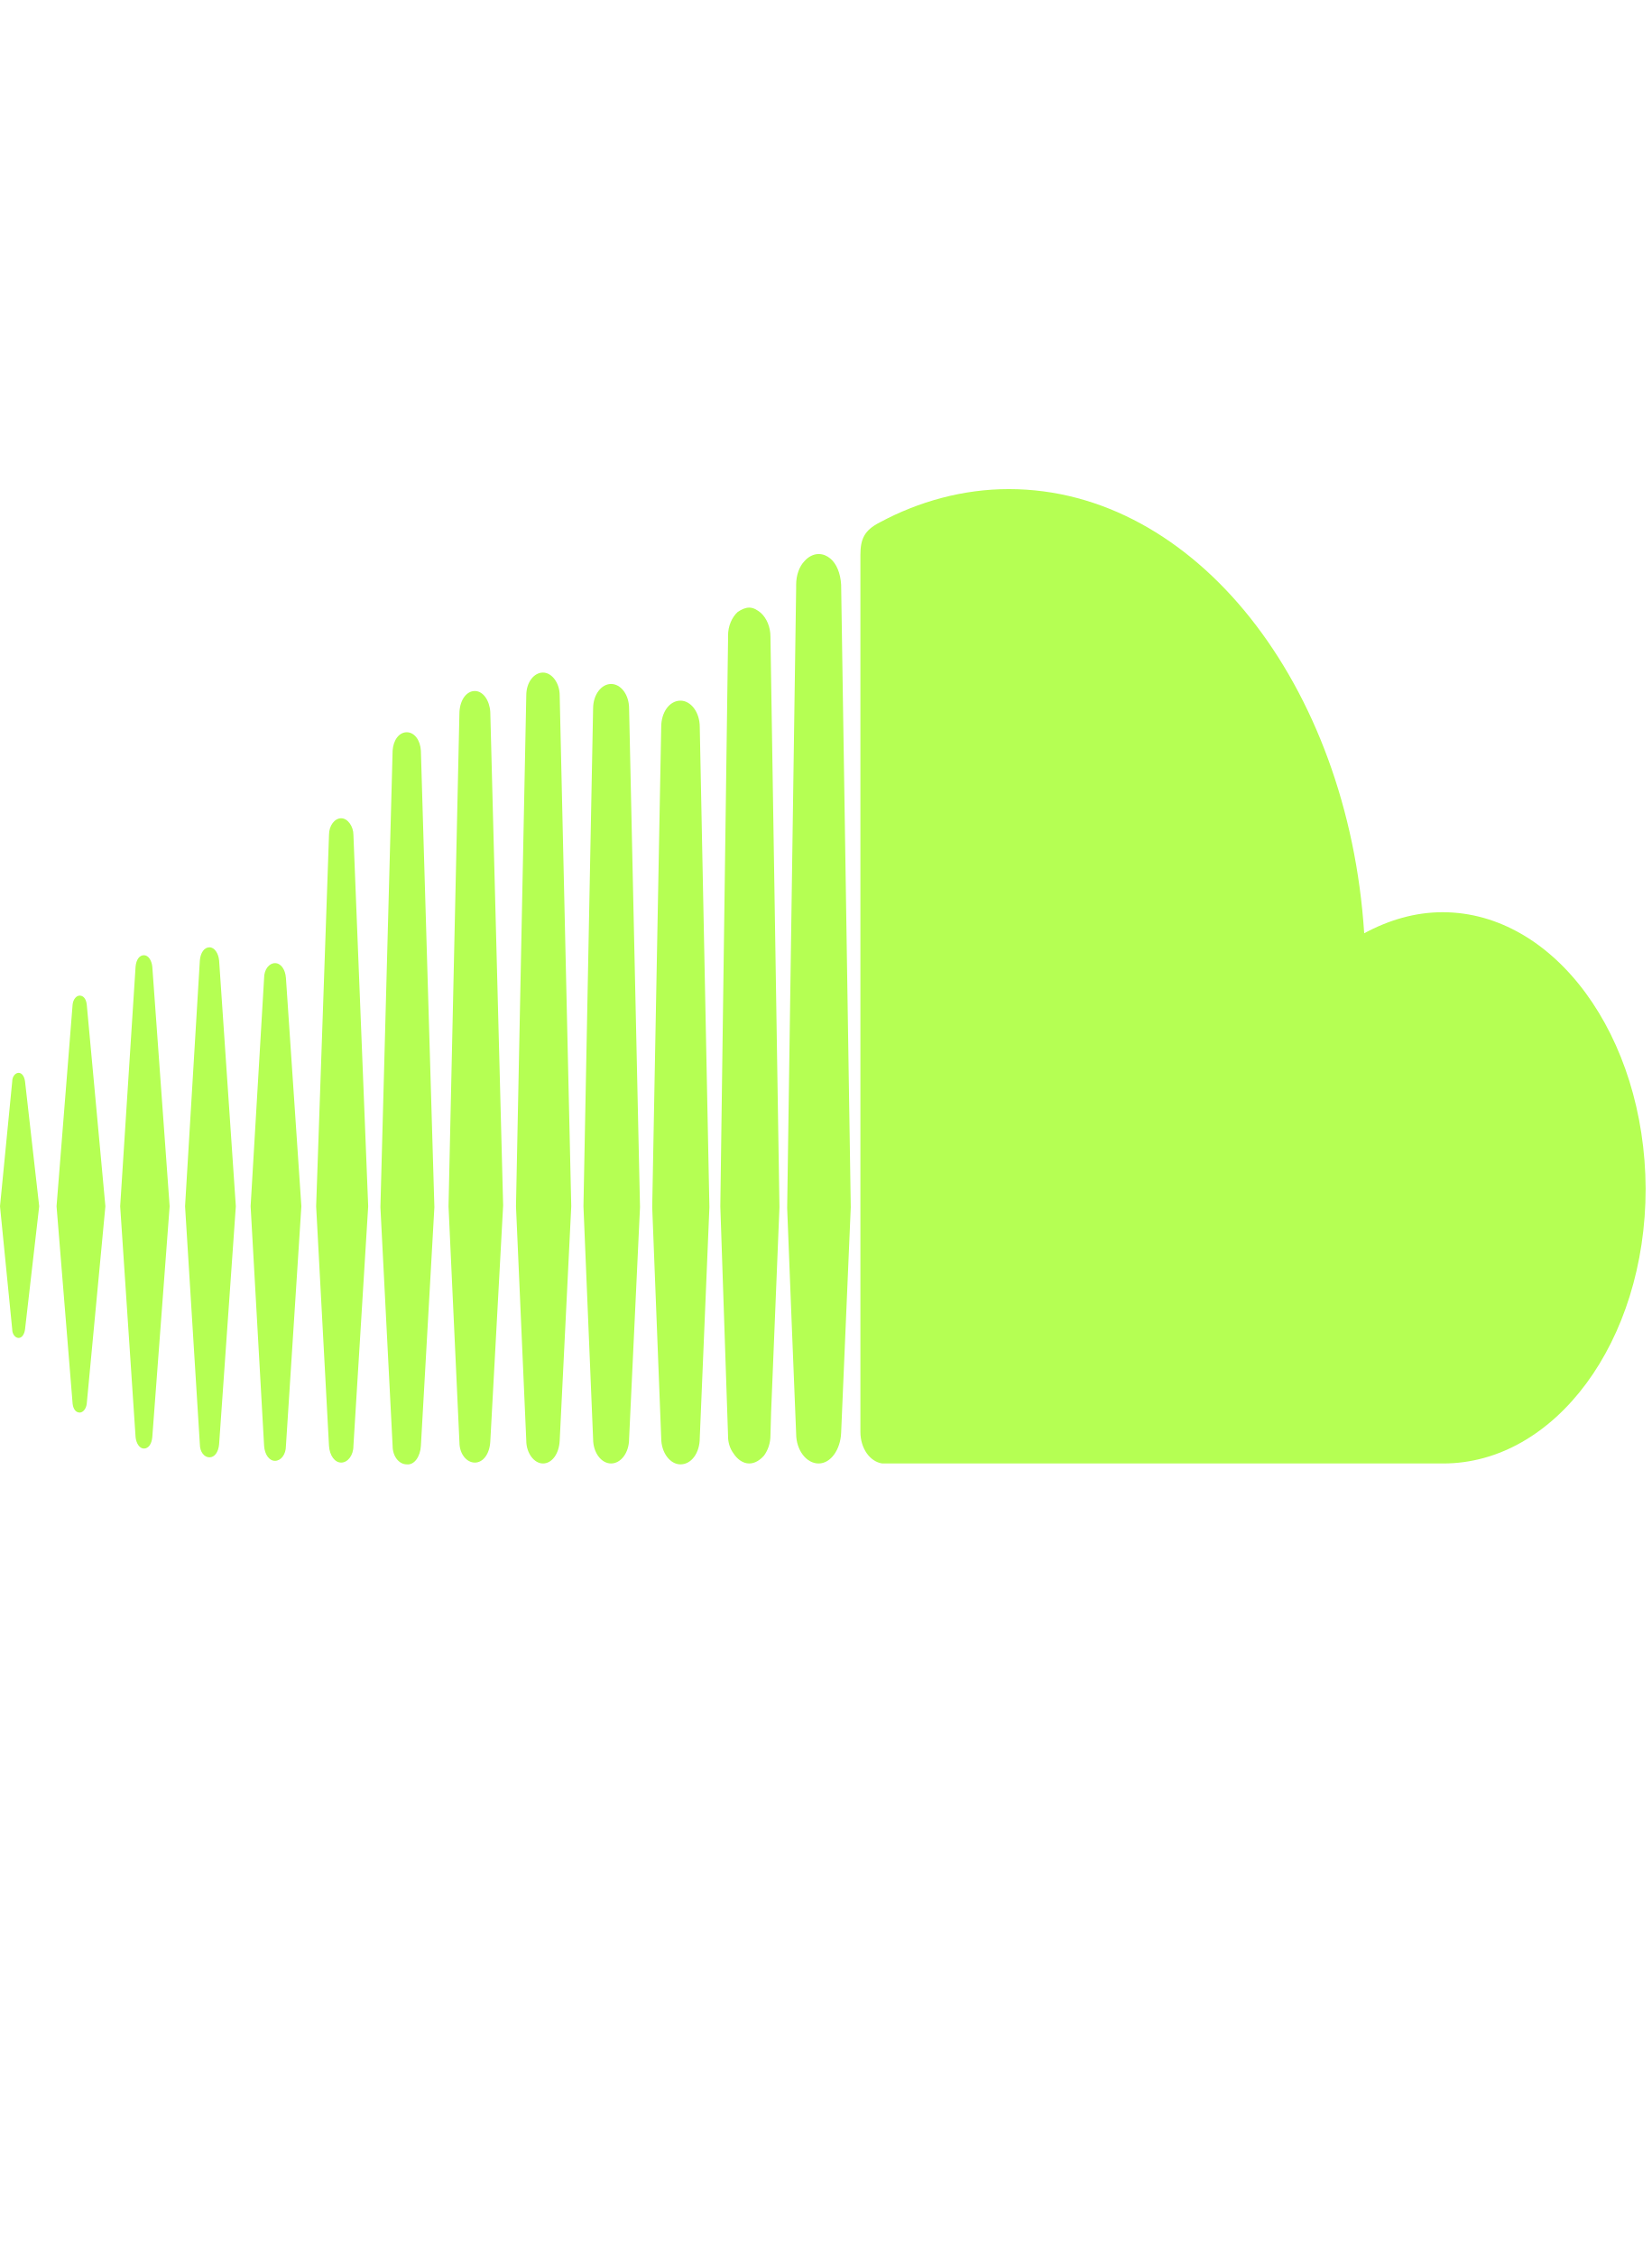
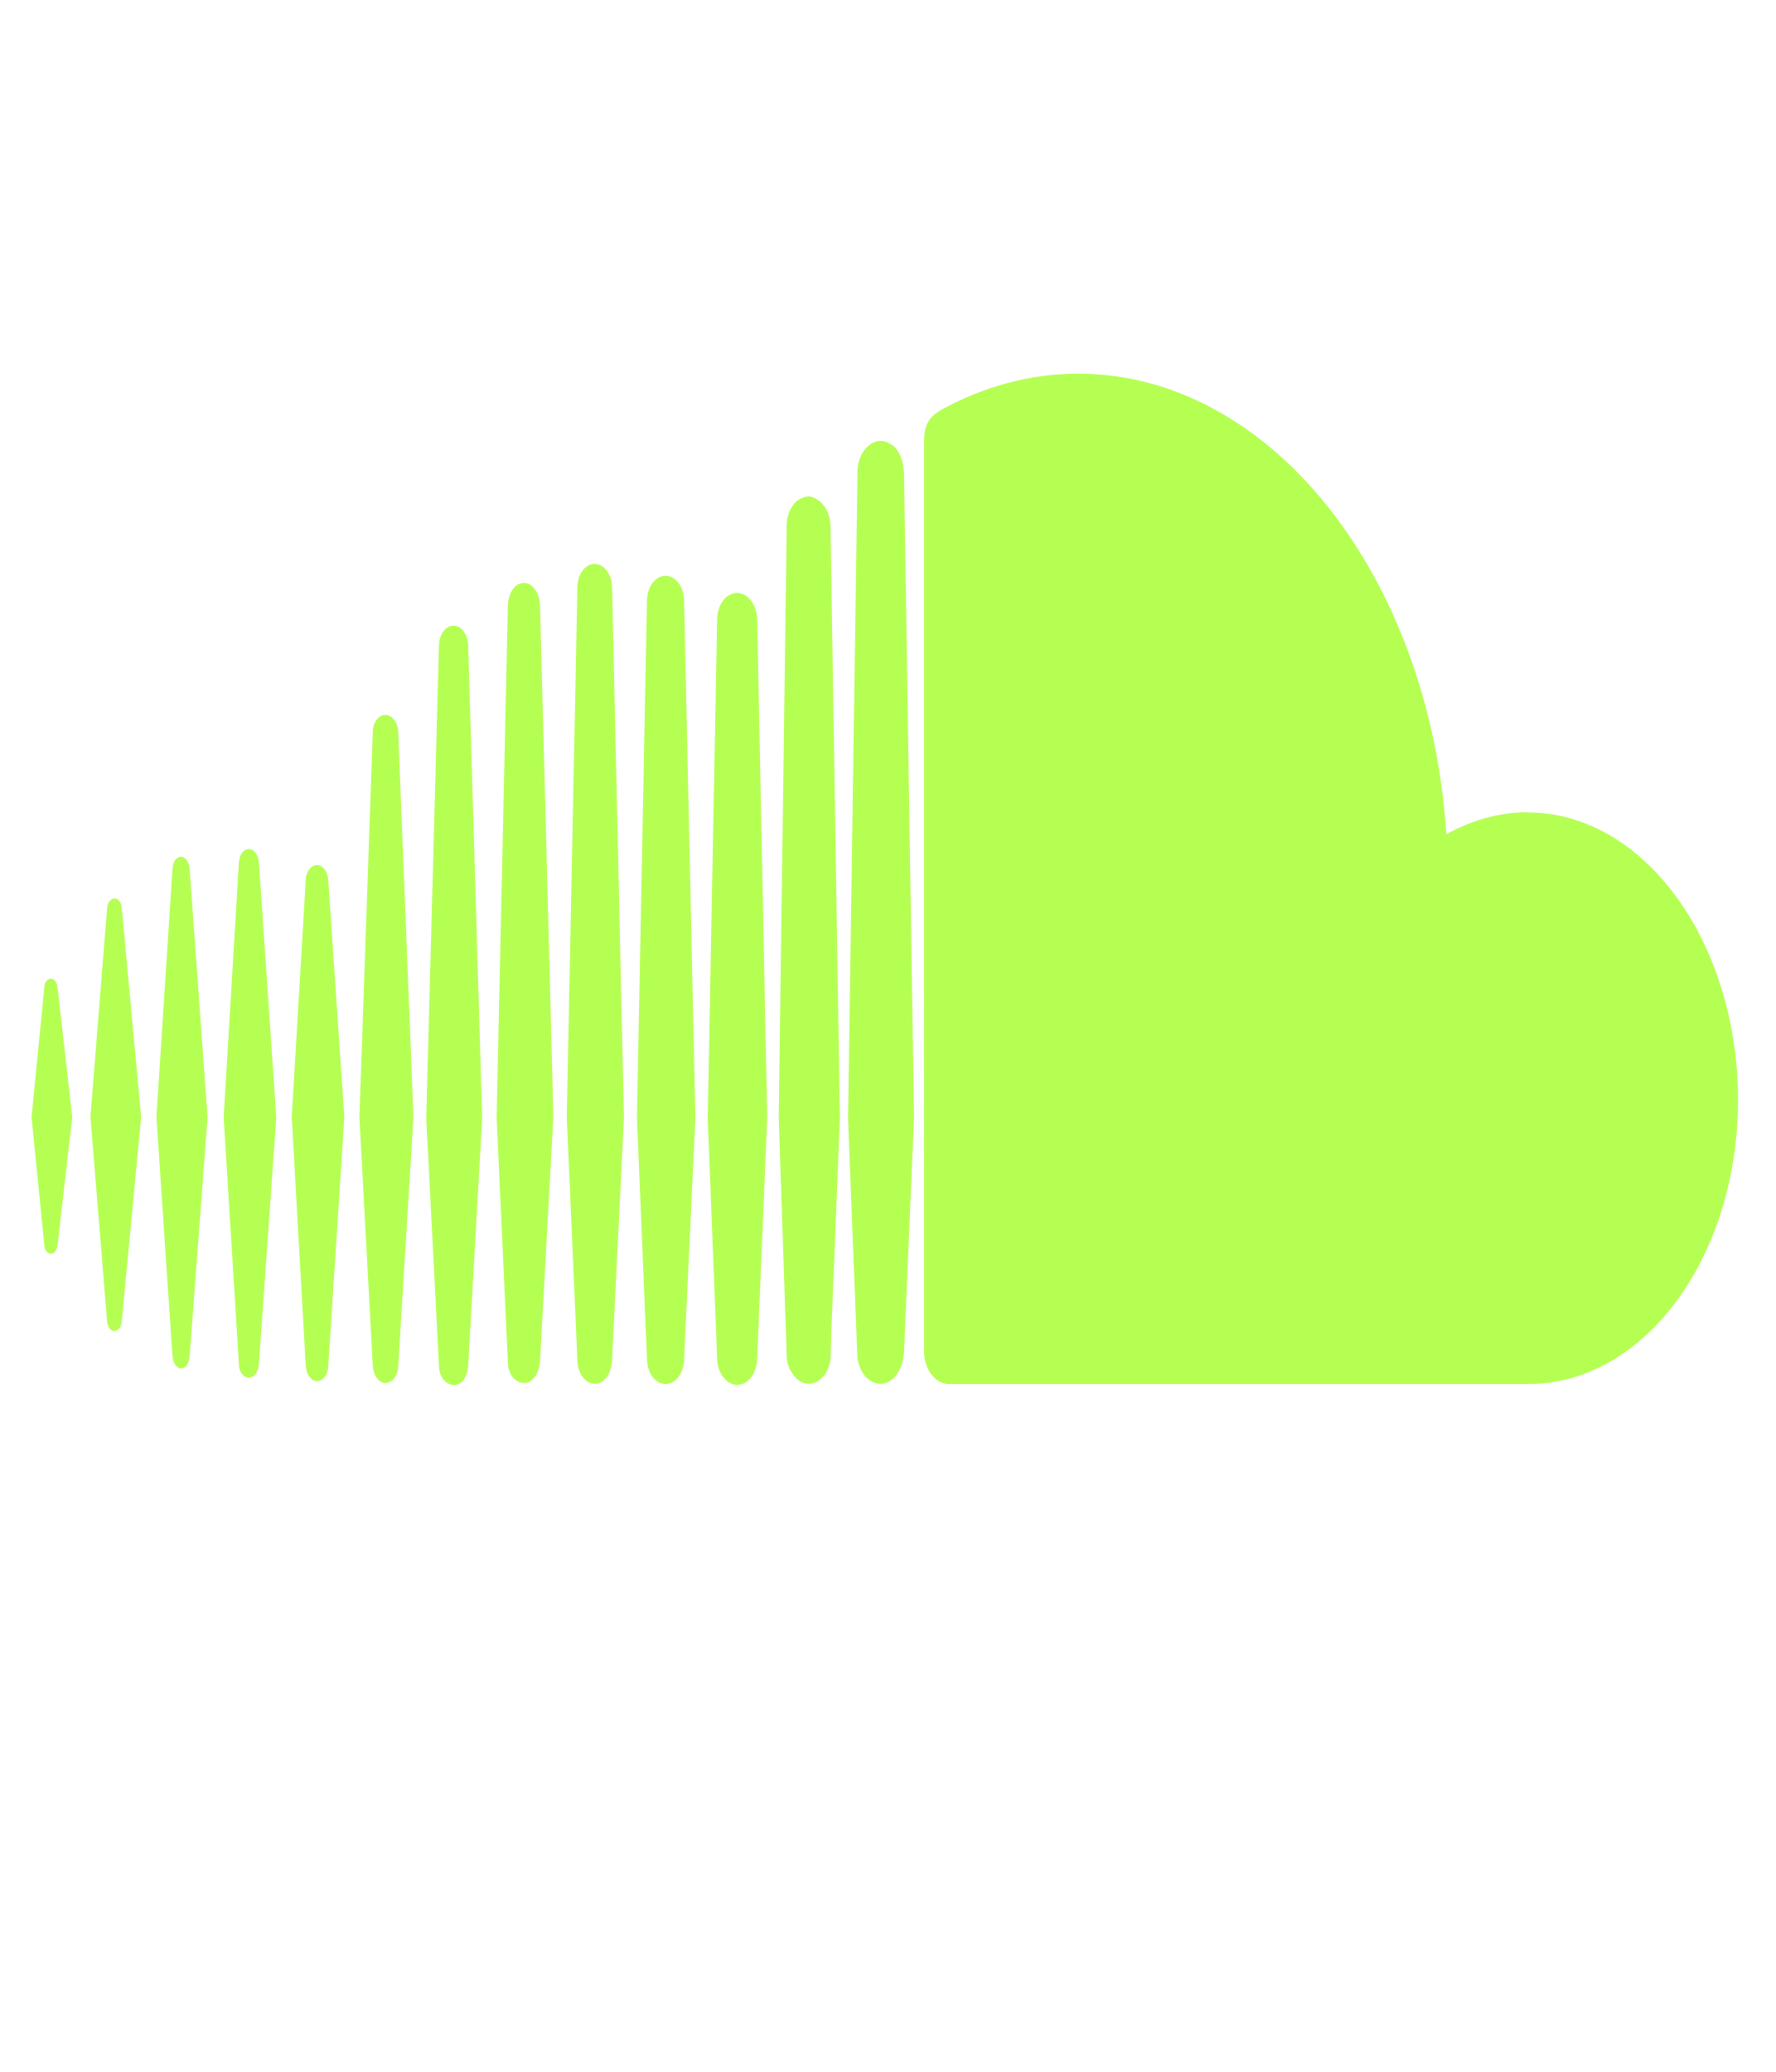
- <svg xmlns="http://www.w3.org/2000/svg" width="82" height="112" viewBox="0 0 82 112" fill="none">
-   <path d="M35.225 59.93L34.746 36.092C34.746 35.351 34.3 34.784 33.789 34.784C33.247 34.784 32.832 35.351 32.832 36.092L32.385 59.93L32.832 71.391C32.832 72.132 33.279 72.699 33.789 72.699C34.332 72.699 34.746 72.132 34.746 71.391L35.225 59.93Z" fill="#B5FF53" />
-   <path d="M31.779 59.93L31.237 35.176C31.237 34.479 30.822 33.956 30.343 33.956C29.865 33.956 29.45 34.479 29.45 35.176L28.971 59.886L29.45 71.435C29.45 72.132 29.865 72.655 30.343 72.655C30.822 72.655 31.237 72.132 31.237 71.435L31.779 59.93Z" fill="#B5FF53" />
-   <path d="M24.345 35.351C24.313 34.784 23.994 34.305 23.579 34.305C23.164 34.305 22.845 34.74 22.813 35.351L22.271 59.886L22.813 71.609C22.813 72.175 23.164 72.611 23.579 72.611C23.994 72.611 24.313 72.175 24.345 71.565L24.983 59.842L24.345 35.351Z" fill="#B5FF53" />
-   <path d="M27.791 34.523C27.791 33.913 27.408 33.39 26.961 33.39C26.515 33.39 26.132 33.869 26.132 34.523L25.621 59.886L26.132 71.522C26.132 72.132 26.515 72.655 26.961 72.655C27.408 72.655 27.759 72.176 27.791 71.522L28.365 59.886L27.791 34.523Z" fill="#B5FF53" />
-   <path d="M10.402 72.35C10.657 72.35 10.848 72.088 10.88 71.696L11.71 59.886L10.88 47.684C10.848 47.335 10.657 47.03 10.402 47.03C10.146 47.03 9.955 47.291 9.923 47.684L9.189 59.886L9.923 71.696C9.923 72.088 10.146 72.35 10.402 72.35Z" fill="#B5FF53" />
-   <path d="M38.703 59.929L38.256 31.603C38.256 31.123 38.065 30.688 37.778 30.426C37.618 30.295 37.426 30.165 37.203 30.165C37.012 30.165 36.82 30.252 36.629 30.382C36.342 30.644 36.15 31.08 36.15 31.559V31.821L35.767 59.886L36.15 71.26V71.304C36.15 71.609 36.246 71.914 36.406 72.132C36.597 72.437 36.884 72.655 37.203 72.655C37.49 72.655 37.745 72.481 37.937 72.263C38.128 72.001 38.256 71.653 38.256 71.26L38.288 70.127L38.703 59.929Z" fill="#B5FF53" />
-   <path d="M14.198 48.555C14.167 48.12 13.943 47.815 13.656 47.815C13.369 47.815 13.114 48.12 13.114 48.555L12.444 59.886L13.114 71.783C13.146 72.219 13.369 72.524 13.656 72.524C13.943 72.524 14.198 72.219 14.198 71.783L14.964 59.886L14.198 48.555Z" fill="#B5FF53" />
-   <path d="M16.942 40.623C16.623 40.623 16.336 40.972 16.336 41.452L15.698 59.886L16.336 71.783C16.368 72.262 16.623 72.611 16.942 72.611C17.261 72.611 17.549 72.262 17.549 71.783L18.282 59.886L17.549 41.452C17.549 41.016 17.261 40.623 16.942 40.623Z" fill="#B5FF53" />
-   <path d="M20.899 71.783L21.569 59.93L20.899 37.268C20.867 36.745 20.58 36.353 20.197 36.353C19.814 36.353 19.527 36.745 19.495 37.268L18.889 59.93L19.495 71.783C19.495 72.306 19.814 72.699 20.197 72.699C20.58 72.742 20.867 72.306 20.899 71.783Z" fill="#B5FF53" />
-   <path d="M41.223 27.724C41.064 27.593 40.873 27.506 40.649 27.506C40.394 27.506 40.139 27.637 39.947 27.855C39.692 28.116 39.532 28.552 39.532 29.032V29.206L39.086 59.973L39.309 65.639L39.532 71.173C39.532 72.001 40.043 72.655 40.649 72.655C41.255 72.655 41.734 71.958 41.766 71.13L42.244 59.93L41.766 29.032C41.734 28.465 41.542 27.986 41.223 27.724Z" fill="#B5FF53" />
-   <path d="M0.925 66.423C1.085 66.423 1.212 66.249 1.244 65.987L1.946 59.886L1.244 53.697C1.212 53.436 1.085 53.262 0.925 53.262C0.766 53.262 0.606 53.436 0.606 53.697L0 59.886L0.606 65.987C0.606 66.249 0.766 66.423 0.925 66.423Z" fill="#B5FF53" />
-   <path d="M3.957 70.127C4.116 70.127 4.276 69.953 4.307 69.691L5.233 59.886L4.307 49.863C4.276 49.601 4.148 49.427 3.957 49.427C3.797 49.427 3.637 49.601 3.606 49.863L2.808 59.886L3.606 69.691C3.637 69.953 3.765 70.127 3.957 70.127Z" fill="#B5FF53" />
-   <path d="M7.147 71.914C7.37 71.914 7.53 71.696 7.562 71.347L8.423 59.886L7.562 47.988C7.53 47.683 7.37 47.422 7.147 47.422C6.924 47.422 6.764 47.64 6.732 47.988L5.967 59.886L6.732 71.347C6.764 71.652 6.924 71.914 7.147 71.914Z" fill="#B5FF53" />
-   <path d="M71.63 45.287C70.258 45.287 68.95 45.679 67.738 46.333C66.94 33.999 59.346 24.281 50.093 24.281C47.828 24.281 45.626 24.891 43.68 25.937C42.914 26.329 42.723 26.765 42.723 27.55V71.086C42.723 71.914 43.202 72.568 43.808 72.655H71.662C77.214 72.655 81.713 66.597 81.713 59.014C81.681 51.431 77.182 45.287 71.63 45.287Z" fill="#B5FF53" />
+ <svg xmlns="http://www.w3.org/2000/svg" id="Layer_1" width="30mm" height="35mm" viewBox="0 0 85.04 99.21">
+   <defs>
+     <style>.cls-1{fill:#b5ff53;stroke-width:0px;}</style>
+   </defs>
+   <path class="cls-1" d="M36.74,53.54l-.48-23.84c0-.74-.45-1.31-.96-1.31-.54,0-.96.57-.96,1.31l-.45,23.84.45,11.46c0,.74.45,1.31.96,1.31.54,0,.96-.57.96-1.31l.48-11.46Z" />
+   <path class="cls-1" d="M33.3,53.54l-.54-24.75c0-.7-.41-1.22-.89-1.22s-.89.52-.89,1.22l-.48,24.71.48,11.55c0,.7.41,1.22.89,1.22s.89-.52.89-1.22l.54-11.51Z" />
+   <path class="cls-1" d="M25.86,28.96c-.03-.57-.35-1.05-.77-1.05s-.73.44-.77,1.05l-.54,24.54.54,11.72c0,.57.35,1,.77,1s.73-.44.77-1.05l.64-11.72-.64-24.49Z" />
+   <path class="cls-1" d="M29.31,28.13c0-.61-.38-1.13-.83-1.13s-.83.48-.83,1.13l-.51,25.36.51,11.64c0,.61.38,1.13.83,1.13s.8-.48.83-1.13l.57-11.64-.57-25.36Z" />
+   <path class="cls-1" d="M11.92,65.96c.26,0,.45-.26.48-.65l.83-11.81-.83-12.2c-.03-.35-.22-.65-.48-.65s-.45.26-.48.65l-.73,12.2.73,11.81c0,.39.22.65.48.65Z" />
+   <path class="cls-1" d="M40.22,53.54l-.45-28.33c0-.48-.19-.92-.48-1.18-.16-.13-.35-.26-.57-.26-.19,0-.38.09-.57.22-.29.26-.48.7-.48,1.18v.26l-.38,28.07.38,11.37v.04c0,.31.1.61.26.83.19.31.48.52.8.52.29,0,.54-.17.73-.39.19-.26.32-.61.32-1l.03-1.13.41-10.2Z" />
+   <path class="cls-1" d="M15.72,42.16c-.03-.44-.26-.74-.54-.74s-.54.31-.54.74l-.67,11.33.67,11.9c.03.44.26.74.54.74s.54-.31.54-.74l.77-11.9-.77-11.33Z" />
+   <path class="cls-1" d="M18.46,34.23c-.32,0-.61.35-.61.83l-.64,18.43.64,11.9c.03.48.29.83.61.83s.61-.35.61-.83l.73-11.9-.73-18.43c0-.44-.29-.83-.61-.83Z" />
+   <path class="cls-1" d="M22.42,65.39l.67-11.85-.67-22.66c-.03-.52-.32-.92-.7-.92s-.67.39-.7.92l-.61,22.66.61,11.85c0,.52.32.92.7.92.38.04.67-.39.7-.92Z" />
+   <path class="cls-1" d="M42.74,21.33c-.16-.13-.35-.22-.57-.22-.26,0-.51.13-.7.35-.26.26-.41.7-.41,1.18v.17l-.45,30.77.22,5.67.22,5.53c0,.83.51,1.48,1.12,1.48s1.08-.7,1.12-1.53l.48-11.2-.48-30.9c-.03-.57-.22-1.05-.54-1.31Z" />
+   <path class="cls-1" d="M2.44,60.03c.16,0,.29-.17.32-.44l.7-6.1-.7-6.19c-.03-.26-.16-.44-.32-.44s-.32.17-.32.44l-.61,6.19.61,6.1c0,.26.16.44.32.44Z" />
+   <path class="cls-1" d="M5.48,63.73c.16,0,.32-.17.35-.44l.93-9.81-.93-10.02c-.03-.26-.16-.44-.35-.44-.16,0-.32.17-.35.44l-.8,10.02.8,9.81c.03.26.16.44.35.44Z" />
+   <path class="cls-1" d="M8.67,65.52c.22,0,.38-.22.41-.57l.86-11.46-.86-11.9c-.03-.31-.19-.57-.41-.57s-.38.22-.41.57l-.77,11.9.77,11.46c.03.31.19.57.41.57Z" />
+   <path class="cls-1" d="M73.15,38.89c-1.37,0-2.68.39-3.89,1.05-.8-12.33-8.39-22.05-17.64-22.05-2.27,0-4.47.61-6.41,1.66-.77.39-.96.83-.96,1.61v43.54c0,.83.48,1.48,1.08,1.57h27.85c5.55,0,10.05-6.06,10.05-13.64-.03-7.58-4.53-13.73-10.08-13.73Z" />
</svg>
